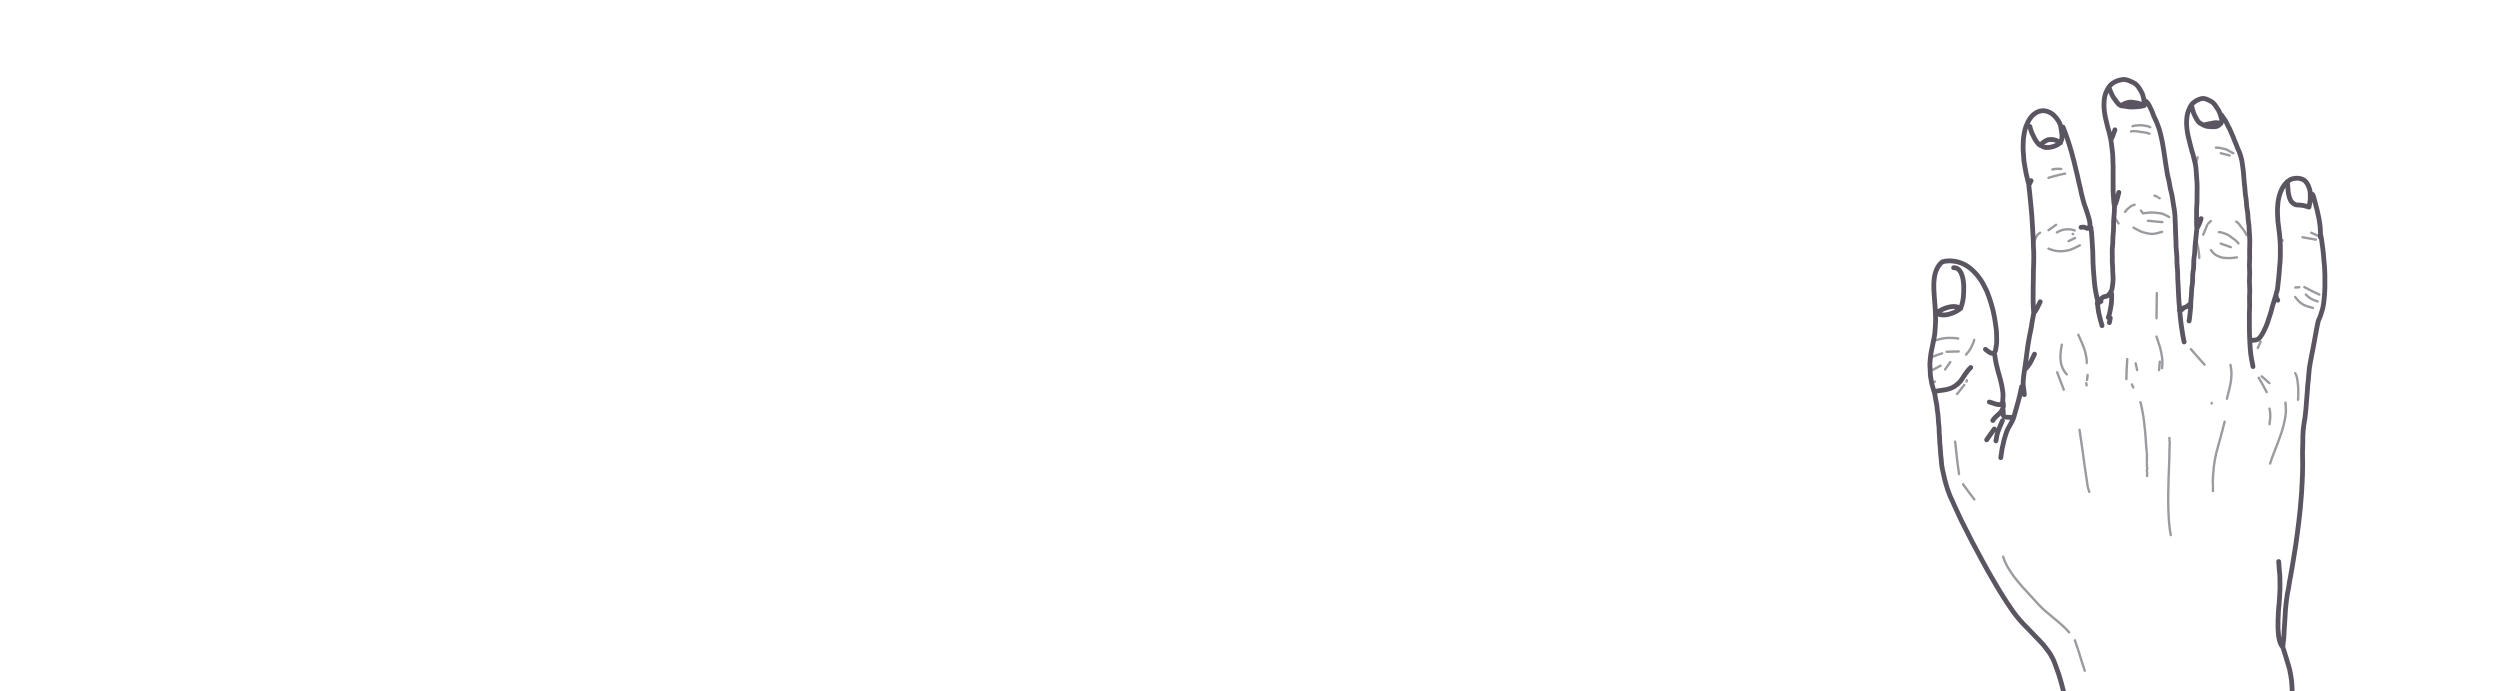
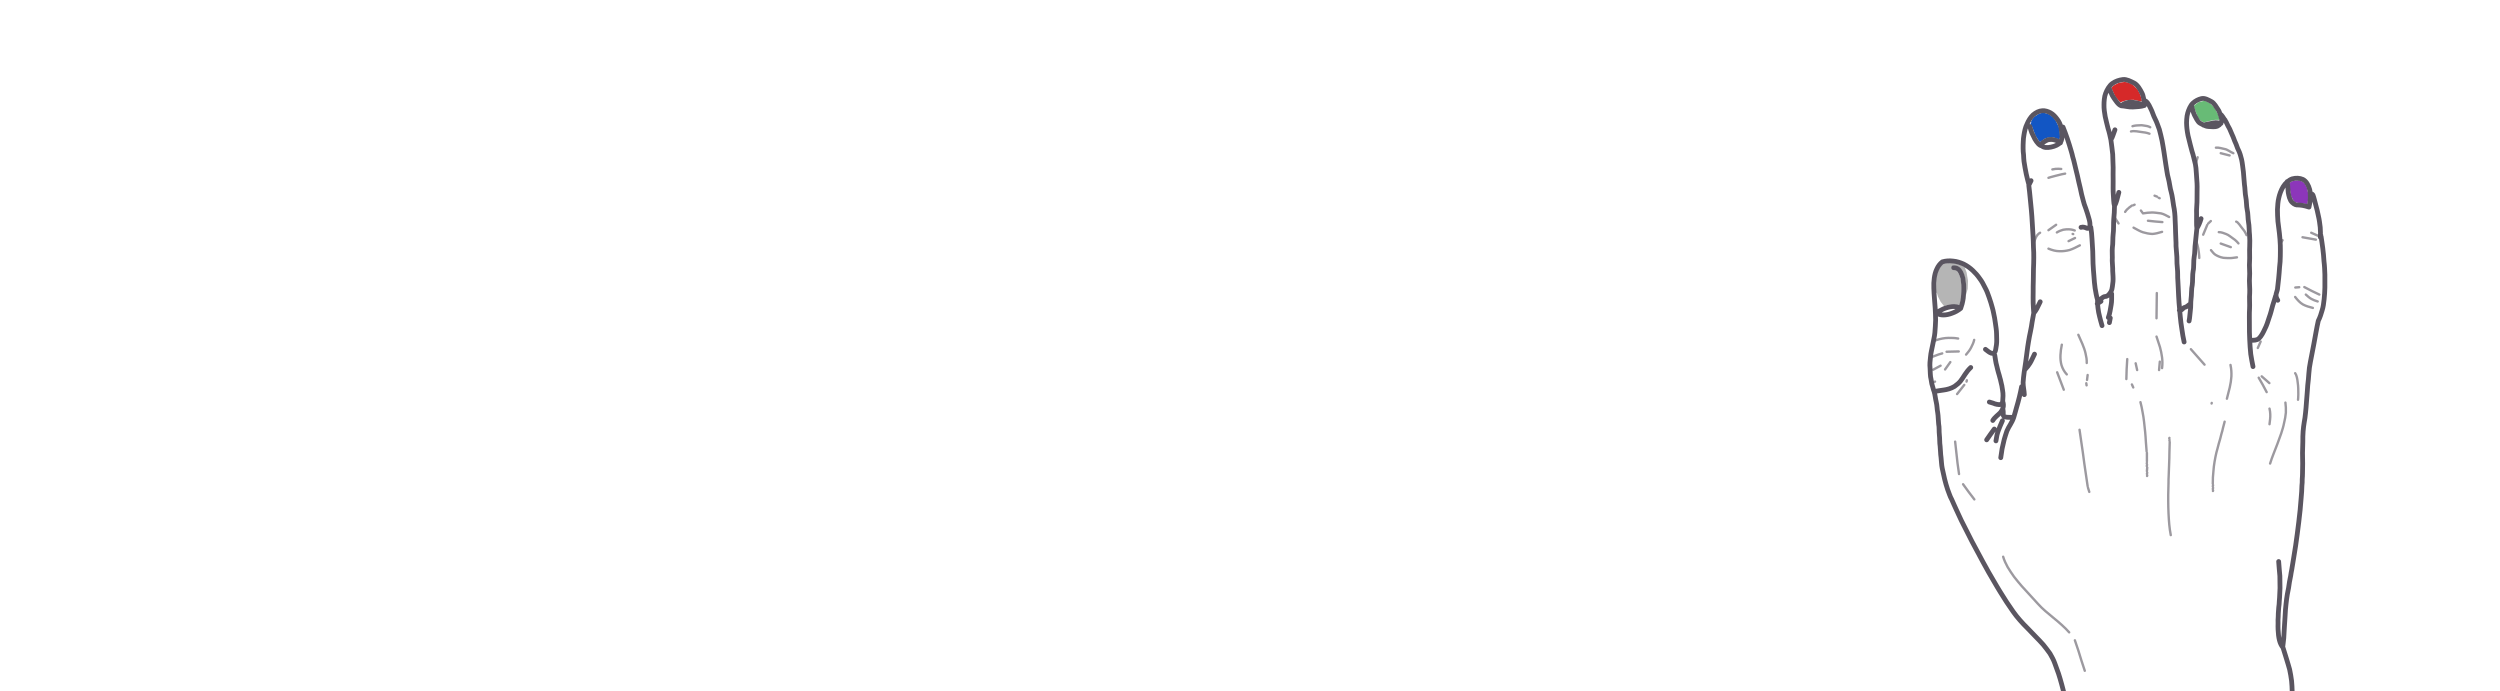
<svg xmlns="http://www.w3.org/2000/svg" viewBox="-400 -20 1666 460" data-side="right">
+   <path class="hand-nail" data-finger="5" d="M903.0 155.5 L906.7 156.6 L909.8 158.4 L909.5 158.8 L910.5 161.4 L911.5 167.1 L911.3 172.5 L910.1 176.6 L909.8 176.1 L910.1 172.2 L909.9 167.9 L909.2 164.4 L908.1 161.2 L906.4 158.7 L904.5 157.3 L901.9 156.9 L900.7 157.7 L900.5 158.5 L900.9 159.4 L903.6 160.1 L905.7 162.7 L907.2 168.7 L907.1 178.0 L905.9 183.2 L905.4 183.5 L902.5 182.8 L900.9 182.8 L897.7 183.3 L895.6 184.1 L893.3 181.2 L891.5 177.7 L890.8 175.4 L890.1 174.9 L890.3 165.4 L891.1 161.6 L892.4 158.8 L894.2 156.5 L895.6 155.6 L899.8 155.1 Z" fill="#b5b5b5" />
+   <path class="hand-nail" data-finger="6" d="M962.3 55.2 L965.8 56.3 L968.1 58.1 L969.7 60.0 L972.0 64.6 L972.7 69.0 L972.8 71.4 L972.5 72.6 L972.1 72.9 L968.6 71.6 L964.5 71.8 L962.7 72.4 L959.3 74.8 L956.5 70.5 L954.1 64.2 L953.0 62.7 L953.7 61.4 L953.4 60.7 L954.1 60.6 L953.8 60.1 L955.5 57.9 L958.8 55.8 L960.8 55.2 Z" fill="#1256c4" />
+   <path class="hand-nail" data-finger="7" d="M1018.2 35.0 L1021.2 36.4 L1024.4 39.5 L1026.3 43.0 L1027.4 47.2 L1026.9 47.7 L1021.8 46.5 L1017.4 46.7 L1012.9 48.2 L1009.7 44.5 L1007.0 38.6 L1008.3 37.1 L1012.1 35.1 L1016.0 34.6 Z" fill="#d62929" />
+   <path class="hand-nail" data-finger="8" d="M1069.5 47.3 L1072.7 48.8 L1075.7 51.7 L1078.2 56.5 L1079.3 59.9 L1075.9 59.9 L1071.9 60.7 L1068.6 61.6 L1066.3 60.2 L1064.7 58.2 L1062.0 51.2 L1062.2 50.3 L1065.3 48.0 L1068.3 47.3 Z" fill="#68bb76" />
+   <path class="hand-nail" data-finger="9" d="M1131.8 100.1 L1134.3 101.0 L1136.0 102.6 L1137.4 105.2 L1138.3 109.5 L1138.3 112.0 L1137.7 115.6 L1137.2 116.0 L1133.1 115.3 L1131.2 115.2 L1129.5 114.7 L1128.6 114.1 L1126.9 110.9 L1126.0 106.4 L1125.7 101.8 L1128.2 100.5 Z" fill="#8c36ba" />
  <path class="hand-creases" d="M1032.9 64.8 C1032.9 64.8 1031.7 64.0 1029.6 63.8 C1028.6 63.7 1027.3 63.3 1025.9 63.5 C1024.5 63.5 1022.8 63.6 1021.1 64.1 M1032.4 69.1 C1032.4 69.1 1030.4 68.3 1027.9 68.1 C1025.4 67.8 1022.3 67.0 1020.1 67.6 M1088.3 82.1 C1086.3 81.3 1084.4 79.6 1082.5 79.3 C1080.7 79.0 1078.8 78.2 1076.7 78.4 M1085.8 83.6 L1079.9 82.1 M1064.5 84.8 L1063.4 88.6 M973.6 92.6 C973.6 92.6 970.5 92.2 967.7 92.9 M1145.6 137.5 L1140.2 135.1 M976.2 95.7 C975.6 95.7 972.8 96.4 970.1 97.1 C967.5 97.7 965.1 98.5 965.1 98.5 M1143.3 139.7 L1138.9 138.9 L1134.4 138.1 M1121.1 140.1 L1119.8 142.0 M1037.4 111.0 L1035.8 110.4 M1039.2 112.1 L1038.5 111.8 M1097.1 136.7 C1097.1 136.7 1096.1 134.2 1094.6 132.6 C1093.2 131.0 1091.6 128.1 1090.2 127.7 M1022.5 116.4 L1021.6 116.8 M1045.5 124.6 C1043.8 123.7 1041.9 122.6 1040.1 122.2 C1038.1 122.0 1036.0 121.6 1034.1 121.6 C1032.1 121.7 1030.1 121.8 1028.1 122.2 M1020.7 117.0 C1020.7 117.0 1017.5 119.0 1016.2 121.2 M1073.3 127.3 L1071.5 129.0 M1041.0 128.0 L1036.1 127.6 L1031.4 127.1 M1026.7 120.3 L1028.1 122.2 M1070.9 129.9 L1068.2 136.4 M1091.7 142.2 C1091.7 142.2 1090.2 140.2 1087.8 138.7 C1086.7 138.0 1085.2 136.6 1083.6 136.0 C1082.0 135.4 1080.4 134.7 1078.6 134.7 M1040.8 134.5 C1038.5 135.2 1036.3 135.8 1034.3 135.9 C1032.1 135.8 1030.1 135.4 1028.1 134.8 C1026.1 134.2 1023.9 132.8 1021.8 131.7 M1011.8 128.9 L1009.5 125.4 M1086.6 144.7 L1079.9 142.3 M970.2 129.8 L965.1 133.4 M982.6 133.6 C982.6 133.6 981.0 132.9 978.8 132.8 C977.7 132.8 976.3 132.8 974.9 133.1 C973.6 133.5 972.1 134.0 970.7 134.9 M1065.6 151.9 C1065.6 149.8 1065.1 146.8 1064.9 145.5 C1064.7 144.3 1064.2 142.3 1063.6 141.3 M1145.6 176.3 L1140.6 173.9 L1135.6 171.3 M1132.2 171.4 L1129.6 171.6 M1073.4 146.7 C1074.2 147.6 1075.2 149.1 1076.4 149.8 C1077.6 150.5 1079.3 151.4 1081.6 151.8 C1082.8 151.9 1084.0 152.0 1085.5 152.0 C1087.0 152.1 1088.7 151.7 1090.7 151.5 M981.6 136.0 L981.2 135.9 M982.8 138.6 L978.5 140.7 M1136.6 176.3 C1137.8 177.4 1139.0 178.5 1140.3 179.2 C1141.5 179.9 1142.9 180.4 1144.5 180.9 M959.5 135.1 C956.7 136.7 956.3 139.7 955.4 141.4 M986.0 143.5 C983.7 144.7 981.4 145.9 979.2 146.6 C976.9 147.2 974.7 147.5 972.3 147.4 C970.0 147.4 967.5 146.7 965.1 145.7 M1129.5 177.9 C1131.1 180.0 1132.8 181.8 1134.7 182.9 C1136.6 183.9 1138.8 184.6 1141.3 185.2 M1037.3 175.3 L1037.2 183.7 L1037.1 192.1 M1106.5 207.6 L1104.6 211.9 M1037.1 204.3 C1037.8 206.3 1038.7 209.2 1039.4 211.3 C1040.0 213.5 1040.5 215.8 1040.8 218.2 C1041.1 220.5 1041.1 222.9 1040.8 225.3 M1060.0 212.7 L1064.5 217.8 L1069.1 223.0 M1129.5 228.7 C1130.4 229.8 1131.0 232.6 1131.2 235.0 C1131.6 237.3 1131.6 240.6 1131.6 242.8 C1131.6 244.9 1131.4 246.4 1131.4 246.4 M1086.4 223.2 C1087.0 226.0 1087.1 228.5 1087.0 230.9 C1086.8 233.4 1086.5 235.7 1085.9 238.2 C1085.3 240.6 1084.7 243.1 1084.0 245.7 M1107.2 230.8 L1112.3 235.3 M1105.2 231.7 L1107.9 236.4 L1110.5 241.3 M985.0 203.1 C985.9 205.0 986.9 207.3 987.7 209.2 C988.5 211.1 989.4 213.5 989.8 215.5 C990.3 217.6 990.7 219.7 990.6 221.9 M1039.3 221.0 L1038.8 226.6 M1017.6 219.3 L1017.2 225.9 L1017.0 232.6 M974.0 209.7 C973.5 211.8 973.2 214.5 973.1 216.6 C973.0 219.0 973.2 221.3 973.8 223.4 C974.5 225.6 975.6 227.7 977.3 229.5 M1023.2 222.1 L1024.2 226.6 M1123.0 248.3 C1123.3 250.5 1123.4 252.7 1123.3 255.0 C1123.1 257.3 1122.7 259.5 1122.1 261.9 C1121.7 264.2 1120.9 266.5 1120.2 268.8 C1119.4 271.1 1118.6 273.4 1117.7 275.7 C1116.9 277.9 1115.9 280.2 1115.1 282.4 C1114.2 284.6 1113.5 286.7 1112.8 288.9 M1112.4 252.3 C1113.0 254.7 1113.0 257.3 1112.8 259.3 C1112.6 261.3 1112.4 262.7 1112.4 262.7 M915.6 206.5 C915.2 208.4 914.3 210.1 913.5 211.7 C912.7 213.3 911.5 214.8 910.2 216.3 M1073.9 248.5 L1073.8 248.9 M1020.7 236.2 L1021.6 238.2 M904.9 205.6 C903.4 205.3 902.0 205.2 900.6 205.2 C899.2 205.1 897.8 205.2 896.4 205.3 C893.7 205.6 891.1 206.3 889.2 207.1 M991.2 229.9 L990.8 233.2 M970.9 228.1 L973.1 233.9 L975.3 239.7 M990.3 235.4 L990.5 236.8 M905.3 214.2 L901.2 214.3 L897.2 214.4 M1082.5 261.0 C1082.1 262.5 1081.8 263.9 1081.4 265.2 C1081.1 266.6 1080.8 267.8 1080.4 269.0 C1079.9 271.4 1079.2 273.5 1078.6 275.6 C1078.0 277.7 1077.6 279.7 1077.0 281.6 C1076.5 283.5 1076.2 285.5 1075.8 287.6 C1075.5 289.6 1075.1 291.9 1075.0 294.3 C1074.7 296.7 1074.6 299.3 1074.6 302.4 M1026.4 248.0 C1026.9 250.2 1027.5 252.3 1027.8 254.6 C1028.2 256.8 1028.6 258.8 1028.8 261.1 C1029.0 263.3 1029.3 265.5 1029.5 267.6 C1029.7 269.8 1029.9 272.0 1030.0 274.3 C1030.2 276.4 1030.3 278.7 1030.5 280.8 M894.3 215.5 C892.6 216.0 891.1 216.4 889.8 217.0 C888.6 217.4 887.4 217.9 886.2 218.4 M899.7 221.3 L896.2 226.2 M893.2 223.7 L888.2 226.4 M1045.7 271.8 L1045.6 272.2 M1045.8 273.2 L1045.7 273.6 M910.7 233.4 L910.5 234.3 M1045.9 274.5 C1045.9 276.7 1045.8 279.1 1045.7 281.5 C1045.7 284.1 1045.6 286.7 1045.5 289.3 C1045.4 291.9 1045.3 294.6 1045.2 297.4 C1045.1 298.8 1045.1 300.2 1045.1 301.5 C1045.0 302.9 1045.0 304.3 1045.0 305.6 C1045.0 307.0 1044.9 308.5 1044.9 309.8 C1044.9 311.2 1044.9 312.6 1044.9 313.9 C1044.9 316.7 1045.0 319.4 1045.1 322.0 C1045.2 324.6 1045.4 327.2 1045.6 329.6 C1045.9 332.0 1046.1 334.4 1046.6 336.6 M909.0 236.5 L904.2 242.6 M889.5 234.3 L887.3 235.2 M1030.7 281.8 L1030.7 287.4 M985.8 266.4 L986.9 274.0 L988.0 281.5 L989.0 289.0 L990.1 296.5 L991.2 304.0 M1030.7 288.4 L1030.6 288.8 M1030.8 289.7 L1030.6 290.6 M1030.9 291.5 L1030.7 294.0 M1030.9 295.0 L1030.7 295.8 M1030.9 296.7 L1030.8 297.2 M1074.8 303.3 L1074.6 304.1 M1074.8 305.1 L1074.6 305.9 M902.9 274.3 L903.7 281.5 L904.5 288.7 L905.5 295.9 M1074.8 306.8 L1074.7 307.2 M991.4 304.9 L992.3 307.8 M908.2 302.7 L911.9 307.8 L915.7 312.8 M934.9 351.0 C935.6 353.4 936.7 355.7 937.9 357.9 C939.3 360.1 940.7 362.4 942.2 364.4 C943.9 366.5 945.5 368.6 947.3 370.6 C949.1 372.6 950.9 374.5 952.7 376.5 C954.5 378.5 956.3 380.4 958.0 382.3 C959.5 384.0 961.2 385.6 963.0 387.2 C964.8 388.7 966.7 390.3 968.5 391.8 C970.4 393.4 972.2 394.8 973.9 396.4 C975.7 398.0 977.4 399.7 978.9 401.4 M982.7 406.7 L985.0 413.5 L987.1 420.3 L989.3 427.0" fill="none" stroke="#5a5560" stroke-opacity="0.6" stroke-width="1.6" stroke-linecap="round" stroke-linejoin="round" />
  <path class="hand-lines" d="M1029.0 50.3 C1026.7 51.1 1024.1 51.1 1021.4 51.3 C1018.8 51.5 1016.1 50.6 1013.6 50.5 C1015.0 49.2 1016.7 48.6 1018.5 48.2 C1020.2 47.8 1022.2 48.4 1024.0 48.6 C1025.8 48.9 1027.6 49.9 1029.0 50.3 C1029.0 47.8 1028.4 43.7 1027.3 41.8 C1026.3 39.8 1024.5 36.5 1022.1 35.3 C1019.8 34.2 1017.2 32.7 1014.7 33.0 C1012.2 33.3 1009.8 34.1 1007.7 35.6 C1005.7 37.0 1004.1 39.8 1003.2 42.2 C1002.3 44.4 1002.1 47.8 1002.1 49.9 C1002.0 52.1 1002.5 55.6 1002.9 57.7 C1003.4 59.7 1004.2 63.5 1004.8 65.6 C1005.5 67.6 1006.3 71.2 1006.7 73.2 C1007.1 75.3 1007.6 80.6 1007.9 82.8 C1008.0 85.1 1008.1 89.2 1008.2 91.7 C1008.2 94.1 1008.1 98.3 1008.2 100.7 C1008.2 103.1 1008.1 107.1 1008.3 109.5 C1008.5 111.7 1008.5 115.3 1009.1 117.3 C1010.3 115.2 1011.1 111.9 1012.0 108.2 M1055.5 207.9 C1055.0 205.8 1054.3 201.8 1054.0 199.4 C1053.6 197.2 1053.1 193.0 1052.9 190.7 C1052.7 188.3 1052.3 184.1 1052.1 181.7 C1052.0 179.2 1051.6 174.8 1051.6 172.3 C1051.6 169.8 1051.1 165.4 1051.2 163.0 C1051.3 160.4 1050.6 155.9 1050.7 153.5 C1050.8 150.9 1050.2 146.5 1050.1 144.0 C1050.2 141.6 1049.8 137.2 1049.8 134.7 C1049.8 132.4 1049.6 129.0 1049.5 126.6 C1049.5 124.0 1049.1 119.7 1048.5 117.2 C1048.1 114.7 1047.6 110.4 1046.9 108.0 C1046.1 105.6 1045.7 101.3 1045.0 98.9 C1044.2 96.3 1043.8 92.1 1043.3 89.6 C1042.9 87.4 1042.5 83.7 1042.1 81.5 C1041.7 79.5 1041.3 75.9 1040.8 73.8 C1040.3 71.7 1039.6 68.3 1039.0 66.3 C1038.2 64.3 1037.3 61.3 1036.2 59.3 C1035.0 57.1 1034.2 54.1 1033.4 52.7 C1032.7 51.3 1031.8 48.9 1030.1 47.5 L1028.7 46.8 M1082.8 60.0 L1080.6 59.6 C1080.0 57.8 1079.2 54.4 1078.1 53.0 C1077.1 51.5 1075.6 48.7 1073.7 47.7 C1071.6 46.6 1069.3 45.2 1067.1 45.7 C1065.0 46.2 1063.0 47.2 1061.3 48.8 C1059.7 50.3 1058.5 53.2 1057.9 55.3 C1057.2 57.5 1057.0 61.6 1057.2 63.8 C1057.3 65.9 1057.9 70.1 1058.6 72.4 C1059.2 74.6 1060.1 78.8 1060.8 81.0 C1061.6 83.1 1062.4 87.3 1063.0 89.4 C1063.6 91.7 1063.8 99.5 1064.1 102.1 C1064.3 104.7 1064.0 109.7 1064.1 112.4 C1064.2 115.1 1063.6 120.0 1063.8 122.6 C1063.9 125.2 1063.6 129.9 1064.0 132.2 C1064.9 130.8 1066.1 128.3 1066.8 125.7 M1005.4 38.4 C1006.2 40.1 1007.3 43.5 1008.6 45.2 C1009.8 46.8 1011.5 49.8 1013.6 50.5 M986.8 131.5 C988.4 131.0 989.7 131.7 990.7 132.1 C991.7 132.3 992.4 132.3 992.7 130.5 C992.9 129.3 992.6 127.3 992.0 125.4 C991.5 123.5 990.7 121.0 990.0 119.0 C989.2 117.1 988.6 115.0 988.3 113.8 C988.0 112.4 987.5 110.8 987.2 109.6 C986.9 108.3 986.6 106.7 986.3 105.4 C985.6 102.9 985.0 99.7 984.4 97.1 C984.1 95.8 983.7 94.3 983.4 93.0 C983.1 91.7 982.7 90.1 982.4 88.8 C982.1 87.5 981.7 85.9 981.3 84.7 C981.0 83.4 980.6 81.7 980.2 80.5 C979.4 78.0 978.6 74.9 977.7 72.5 C976.8 70.0 975.8 67.1 974.8 64.7 L973.3 64.4 C973.0 62.9 972.1 60.9 970.9 59.4 C969.8 57.9 968.3 56.2 966.5 55.2 C964.8 54.3 962.9 53.6 960.9 53.8 C958.9 53.9 956.8 54.9 954.8 56.6 C953.1 58.2 951.7 60.5 950.8 62.7 C949.7 64.8 949.1 67.7 948.7 70.3 C948.5 71.5 948.3 73.1 948.3 74.5 C948.2 75.8 948.2 77.4 948.2 78.9 C948.2 80.2 948.3 81.9 948.5 83.2 C948.5 84.6 948.7 86.4 948.8 87.6 C949.2 90.4 949.8 93.5 950.3 96.0 C950.9 98.4 951.5 101.3 952.1 103.2 L953.5 100.4 M1101.4 224.3 C1100.9 222.0 1100.3 218.5 1099.9 216.0 C1099.6 213.6 1099.3 208.7 1099.2 206.3 C1099.1 203.8 1098.9 198.8 1099.0 196.1 C1099.0 193.6 1098.9 188.4 1099.1 185.8 C1099.3 183.2 1098.9 177.9 1099.2 175.3 C1099.4 172.7 1098.8 167.3 1099.1 164.7 C1099.4 162.1 1098.8 156.8 1099.1 154.3 C1099.3 151.7 1099.0 146.7 1099.2 144.2 C1099.3 142.0 1099.3 138.7 1099.1 136.5 C1098.8 134.4 1098.9 130.3 1098.4 128.0 C1098.0 125.9 1098.1 121.9 1097.5 119.7 C1097.0 117.5 1097.1 113.6 1096.6 111.4 C1096.1 109.2 1096.1 105.1 1095.7 103.0 C1095.4 101.0 1095.3 96.8 1095.0 94.6 C1094.7 92.5 1094.3 88.4 1093.8 86.3 C1093.3 84.2 1092.6 81.7 1091.6 79.8 C1091.0 78.8 1090.4 76.5 1089.7 75.1 C1089.1 74.0 1088.3 71.3 1087.6 70.0 C1086.9 68.7 1086.1 66.1 1085.3 64.9 C1084.5 63.7 1083.7 61.4 1083.0 60.5 C1081.6 58.6 1080.4 56.1 1079.6 56.2 M1060.4 50.4 C1060.9 51.9 1061.6 55.2 1062.4 56.7 C1063.3 58.3 1064.5 61.2 1066.1 62.1 C1067.4 62.7 1069.5 64.2 1071.6 64.3 C1073.8 64.4 1076.0 64.8 1077.8 64.0 C1079.5 63.2 1080.7 61.5 1080.6 59.6 M1124.2 101.0 C1124.6 102.9 1124.6 105.9 1124.9 108.3 C1125.3 110.6 1125.9 113.4 1127.5 114.9 C1129.1 116.4 1130.2 116.7 1131.7 116.6 C1133.2 116.7 1135.1 116.8 1138.7 118.0 C1139.2 116.0 1139.5 113.8 1139.6 112.1 C1139.6 110.3 1139.6 108.2 1139.2 106.4 C1138.4 103.3 1136.8 100.7 1134.7 99.6 C1132.5 98.6 1130.0 98.5 1127.5 99.2 C1125.2 100.0 1122.9 102.1 1121.5 104.4 C1120.1 106.7 1119.1 109.5 1118.6 111.8 C1118.0 114.2 1117.8 117.2 1117.7 119.6 C1117.7 122.0 1117.8 125.1 1118.0 127.5 C1118.4 129.9 1118.6 133.0 1119.0 135.5 C1119.3 137.9 1119.5 141.1 1119.6 143.5 C1119.7 145.6 1119.6 148.5 1119.6 150.7 C1119.6 153.0 1119.4 155.8 1119.1 158.1 C1119.0 160.3 1118.7 163.2 1118.5 165.5 C1118.2 167.8 1117.9 170.6 1117.7 172.7 C1117.4 174.9 1115.6 176.5 1117.9 180.1 M1080.1 62.2 C1078.5 62.0 1077.0 61.5 1075.2 61.9 C1073.4 62.4 1071.3 62.5 1068.4 63.4 M973.3 64.4 C973.5 66.0 974.0 68.1 974.1 69.9 C974.2 71.7 974.0 73.8 972.9 75.0 C972.0 76.3 969.4 77.5 966.9 78.0 C964.3 78.6 961.8 78.4 960.7 77.2 C959.3 75.7 963.4 73.7 964.6 73.2 C966.4 72.8 968.0 72.9 969.3 73.3 C970.7 73.6 972.0 74.5 973.1 75.2 M952.7 64.3 C953.0 65.5 953.5 67.2 954.0 68.5 C954.7 69.8 955.4 71.5 956.0 72.6 C957.4 75.0 959.1 77.1 960.7 77.2 M1139.5 108.8 C1139.6 109.0 1141.1 109.3 1141.3 109.8 C1142.0 111.6 1142.6 114.3 1143.2 116.5 C1143.9 118.7 1144.5 121.7 1145.0 124.0 C1145.6 126.4 1145.9 129.2 1146.2 131.5 C1146.4 133.7 1146.4 136.3 1146.3 138.1 L1146.6 136.8 M1009.4 66.5 C1008.4 69.1 1007.8 71.4 1006.9 72.8 M1146.8 137.8 C1147.2 140.1 1147.5 142.9 1147.9 145.5 C1148.3 148.1 1148.5 151.4 1148.7 154.1 C1148.9 155.5 1149.0 157.1 1149.1 158.5 C1149.1 159.8 1149.2 161.7 1149.3 163.0 C1149.3 165.7 1149.3 169.0 1149.3 171.6 C1149.2 174.1 1149.1 177.1 1148.8 179.4 C1148.5 182.1 1148.2 184.6 1147.5 186.7 C1146.9 188.8 1146.1 191.5 1144.9 193.8 C1144.4 195.8 1143.9 198.8 1143.4 201.3 C1142.9 203.7 1142.3 207.0 1141.9 209.5 C1141.4 212.1 1140.8 215.1 1140.4 217.3 C1139.9 219.6 1139.4 222.6 1139.0 225.0 C1138.8 227.4 1138.4 230.4 1138.3 232.8 C1138.0 235.2 1137.7 238.3 1137.6 240.6 C1137.4 243.1 1137.2 245.9 1137.0 248.3 C1136.9 250.6 1136.6 252.9 1136.4 255.2 C1136.2 257.3 1135.9 259.6 1135.5 261.6 C1135.2 263.2 1135.0 265.3 1134.8 267.4 C1134.7 269.5 1134.5 271.9 1134.6 274.4 C1134.5 276.8 1134.5 279.3 1134.4 281.8 C1134.5 284.3 1134.5 286.7 1134.5 289.0 C1134.5 291.3 1134.4 293.4 1134.4 295.3 C1134.4 296.7 1134.3 298.1 1134.2 299.4 C1134.2 300.9 1134.2 302.2 1134.0 303.6 C1133.9 306.3 1133.8 309.0 1133.5 311.7 C1133.3 314.5 1133.1 317.1 1132.8 319.9 C1132.5 322.4 1132.2 325.2 1131.9 327.9 C1131.6 330.4 1131.3 333.1 1130.9 335.8 C1130.6 338.4 1130.2 341.1 1129.8 343.7 C1129.4 346.5 1129.0 349.1 1128.5 351.8 C1128.1 354.4 1127.7 357.0 1127.2 359.7 C1126.9 361.0 1126.7 362.4 1126.5 363.7 C1126.3 365.0 1126.0 366.5 1125.7 367.8 C1125.5 369.1 1125.3 370.5 1125.1 371.8 C1124.8 373.1 1124.6 374.6 1124.3 375.9 C1123.9 377.9 1123.7 380.2 1123.4 382.6 C1123.1 385.1 1122.9 387.7 1122.8 390.3 C1122.6 392.9 1122.5 395.5 1122.3 398.1 C1122.2 400.6 1122.0 403.1 1121.9 405.2 C1121.6 407.5 1121.4 409.6 1121.2 411.3 C1120.3 410.2 1119.5 408.6 1119.0 406.6 C1118.5 404.6 1118.2 402.0 1118.1 399.4 C1118.0 398.1 1118.1 396.7 1118.1 395.3 C1118.0 393.9 1118.1 392.5 1118.2 391.1 C1118.2 389.6 1118.3 388.1 1118.4 386.8 C1118.5 385.3 1118.6 384.0 1118.8 382.7 C1118.8 381.5 1119.0 380.1 1119.1 378.3 C1119.2 376.4 1119.3 374.3 1119.4 371.9 C1119.3 369.5 1119.4 366.8 1119.3 363.9 C1119.2 362.4 1119.0 360.9 1118.9 359.3 C1118.8 357.6 1118.7 355.9 1118.5 354.2 M952.0 103.6 C952.3 106.2 952.7 109.3 952.9 111.9 C953.2 114.4 953.5 117.6 953.7 120.1 C953.9 122.7 954.2 125.9 954.3 128.5 C954.5 131.0 954.7 134.2 954.8 136.8 C954.9 139.3 955.1 142.4 955.1 144.9 C955.3 147.0 955.3 149.6 955.3 151.8 C955.2 154.1 955.3 156.9 955.1 159.3 C955.1 161.6 955.0 164.6 955.0 167.0 C954.9 169.4 954.9 172.2 954.9 174.6 C954.8 176.9 954.9 179.7 954.9 181.9 C955.0 184.1 955.1 186.6 955.3 188.6 C956.2 187.7 956.8 186.6 957.4 185.6 C958.0 184.5 958.7 182.9 959.6 181.1 M1009.1 117.3 C1009.1 119.7 1008.9 123.8 1008.6 126.1 C1008.4 128.4 1008.6 133.8 1008.2 136.1 C1007.9 138.4 1008.1 142.5 1007.7 144.8 C1007.4 147.1 1007.8 151.3 1007.6 153.7 C1007.6 155.3 1008.0 158.6 1007.9 160.5 C1008.0 162.4 1008.3 165.8 1008.1 167.6 C1007.8 169.5 1007.7 172.6 1006.9 174.1 C1005.8 176.1 1004.4 177.6 1002.8 177.6 C1001.0 177.7 999.6 180.4 997.8 179.8 C997.7 181.3 997.8 183.4 998.1 185.3 C998.3 187.1 998.7 189.3 999.2 191.1 C999.7 192.9 1000.2 195.2 1000.8 197.0 M1064.0 132.2 C1063.7 134.5 1063.3 139.7 1063.0 142.0 C1062.6 144.3 1062.7 149.0 1062.2 151.2 C1061.7 153.6 1062.1 158.4 1061.5 160.6 C1061.0 162.9 1061.3 167.7 1060.9 170.0 C1060.3 172.3 1060.5 177.0 1060.1 179.3 C1059.8 181.3 1060.0 184.8 1059.7 186.4 C1059.4 188.2 1059.3 191.8 1058.8 193.9 M993.3 131.4 C993.7 133.8 994.0 136.7 994.1 139.2 C994.3 141.7 994.5 144.8 994.6 147.4 C994.7 150.0 994.7 153.1 994.8 155.7 C994.9 158.4 995.2 161.6 995.4 164.1 C995.5 166.7 995.9 169.8 996.2 172.2 C996.6 174.6 997.1 177.5 997.8 179.8 M1116.5 177.1 C1116.0 178.7 1115.3 181.3 1114.5 183.6 C1113.9 185.9 1113.1 189.1 1112.2 191.5 C1111.4 194.1 1110.4 197.2 1109.2 199.4 C1108.2 201.6 1106.9 204.1 1105.4 205.5 C1104.0 206.9 1101.9 206.7 1100.1 206.8 M1059.7 182.4 C1058.3 183.4 1057.2 184.6 1056.0 184.8 C1054.9 184.9 1053.8 187.3 1052.3 186.8 M1007.2 175.8 C1007.2 177.6 1007.3 181.0 1006.9 183.0 C1006.5 185.2 1006.0 189.1 1005.0 191.6 M923.1 212.8 C924.4 213.8 925.8 215.0 927.1 215.4 C928.3 215.8 929.5 215.3 929.9 213.0 C930.3 211.0 930.7 208.6 930.6 206.2 C930.5 203.8 930.6 201.2 930.2 198.7 C929.8 196.3 929.6 193.9 929.2 191.9 C928.7 189.8 928.4 187.4 927.7 185.1 C927.1 182.9 926.4 180.5 925.6 178.3 C924.8 176.0 924.0 173.7 922.8 171.6 C921.8 169.5 920.6 167.3 919.2 165.5 C917.9 163.6 916.3 161.8 914.7 160.3 C912.9 158.6 910.8 157.1 908.6 156.0 C906.4 155.0 904.0 154.2 901.6 154.0 C899.2 153.7 896.8 153.8 894.4 154.5 M901.9 158.4 C904.1 158.3 905.7 159.6 906.7 161.6 C907.2 162.7 907.7 163.9 908.0 165.2 C908.2 166.6 908.5 168.1 908.6 169.7 C908.6 171.1 908.7 172.8 908.6 174.3 C908.6 175.7 908.4 177.3 908.3 178.8 C907.9 181.5 907.2 184.0 906.6 185.5 M1000.1 180.8 L997.6 182.4 M894.4 154.5 C892.7 155.8 891.5 157.5 890.7 159.3 C889.8 161.1 889.3 163.2 889.0 165.3 C888.7 167.4 888.6 169.8 888.7 172.0 C888.8 174.2 888.9 176.6 889.1 178.8 C889.3 181.1 889.5 183.4 889.6 185.3 C889.8 187.8 889.8 190.6 889.9 193.2 C889.9 194.6 889.8 196.1 889.7 197.5 C889.7 198.9 889.4 200.3 889.4 201.7 C889.2 204.3 888.4 207.0 888.0 209.5 C887.5 212.3 886.7 215.1 886.5 217.7 C886.2 220.2 885.9 222.8 886.2 225.4 C886.4 227.9 886.2 230.4 886.9 233.0 C887.2 234.4 887.2 235.6 887.7 236.9 C888.2 238.2 888.3 239.6 888.9 240.9 C890.7 240.5 893.0 240.3 895.3 239.9 C897.6 239.6 900.2 238.9 902.5 237.5 C904.2 236.3 905.6 235.1 906.6 233.8 C907.6 232.4 908.6 231.0 909.5 229.5 C910.5 228.0 911.7 226.4 913.3 224.9 M1006.3 191.9 L1005.7 195.0 M955.3 188.6 C954.9 190.5 954.6 192.7 954.2 194.6 C953.9 196.5 953.6 198.8 953.1 200.9 C952.6 202.9 952.2 205.6 951.8 207.7 C951.4 209.8 951.1 212.5 950.8 214.6 C950.5 216.8 950.2 219.2 949.9 221.4 C949.6 223.5 949.2 225.8 948.9 228.1 C948.6 230.5 948.3 232.8 948.2 234.9 C948.2 238.0 948.9 240.1 949.0 243.0 M906.6 185.5 C904.8 184.5 902.9 184.1 900.9 184.3 C898.9 184.5 896.9 185.1 895.0 185.9 C893.2 186.7 891.5 187.7 890.5 188.6 C891.7 189.5 893.3 189.9 895.1 189.9 C896.9 189.9 898.9 189.5 900.9 188.7 C902.9 188.0 904.9 186.9 906.6 185.5 M955.8 216.0 C954.6 218.4 953.8 220.4 952.8 222.0 C951.9 223.4 950.9 224.8 949.6 226.1 M929.3 216.7 C929.7 218.9 929.9 221.4 930.7 224.1 C931.1 225.4 931.2 226.7 931.7 228.1 C932.2 229.4 932.4 230.7 932.8 232.0 C933.3 233.4 933.4 234.8 933.8 236.1 C934.2 237.4 934.2 238.7 934.5 240.0 C935.0 242.6 934.8 245.1 934.6 247.4 C934.3 249.6 932.8 249.9 930.9 249.5 C929.6 249.2 929.7 249.2 929.3 249.1 C929.0 248.9 928.4 248.7 925.7 247.9 M947.2 237.7 C946.8 240.1 946.2 242.3 945.7 244.6 C945.1 247.0 944.5 249.3 943.8 251.6 C943.3 253.8 942.5 256.0 941.9 258.3 C941.3 260.1 940.5 261.5 939.7 262.9 C938.9 264.2 938.1 265.6 937.4 267.2 C936.7 269.1 936.2 271.0 935.6 272.9 C935.1 274.9 934.6 277.0 934.2 279.0 C933.9 281.1 933.6 283.1 933.3 285.0 M934.6 247.4 C935.8 250.9 934.5 253.1 933.1 254.9 C931.6 256.5 929.3 258.0 928.0 260.2 M888.9 240.9 C889.6 243.2 889.7 245.5 890.3 247.9 C890.9 250.3 890.8 252.6 891.3 255.1 C891.7 257.5 891.6 260.1 891.9 262.5 C892.4 264.9 892.1 267.4 892.4 269.9 C892.7 272.3 892.5 274.9 892.9 277.4 C893.2 279.9 893.1 282.3 893.5 284.8 C893.8 287.3 893.8 289.8 894.3 292.1 C894.9 294.5 895.3 296.9 895.9 299.3 C896.5 301.6 897.1 303.9 897.9 306.2 C898.8 308.4 899.4 310.7 900.6 312.8 C901.7 315.1 902.6 317.5 903.7 319.7 C904.9 322.0 905.8 324.5 907.0 326.8 C908.2 329.1 909.4 331.6 910.6 333.9 C911.7 336.1 912.9 338.5 914.1 340.8 C915.3 343.1 916.5 345.4 917.8 347.7 C919.0 350.0 920.2 352.3 921.5 354.6 C922.7 356.8 924.0 359.1 925.2 361.3 C926.5 363.6 927.8 365.8 929.1 368.0 C930.3 370.2 931.8 372.5 933.1 374.7 C934.4 376.8 935.8 379.1 937.2 381.2 C938.6 383.3 940.0 385.4 941.5 387.5 C942.9 389.5 944.4 391.4 946.0 393.2 C947.7 395.1 949.4 397.0 951.2 398.7 C953.0 400.5 954.7 402.3 956.5 404.2 C958.3 406.0 960.0 407.8 961.6 409.6 C963.2 411.6 964.7 413.5 966.1 415.5 C967.3 417.6 968.5 419.7 969.3 422.0 C970.2 424.4 971.0 426.6 971.8 428.9 C972.6 431.2 973.2 433.6 973.9 436.0 C974.6 438.4 975.1 440.7 975.7 443.1 C976.2 445.5 976.8 447.9 977.3 450.3 C977.7 452.7 978.1 455.2 978.5 457.6 C978.8 460.0 979.3 462.4 979.5 464.9 C980.0 467.3 980.2 469.7 980.5 472.2 C980.8 474.6 981.0 477.1 981.3 479.6 C981.5 481.8 981.8 484.4 982.1 487.1 C982.4 489.8 982.6 492.7 982.9 495.0 C983.1 497.5 983.4 499.8 983.5 501.4 M941.5 258.2 C939.9 258.0 937.9 258.3 936.0 257.8 C934.2 257.4 935.5 255.3 934.6 252.2 M934.4 260.4 C933.3 263.0 932.4 264.9 931.7 266.9 C930.9 269.0 930.5 271.0 930.1 273.8 M929.0 265.9 L926.4 269.5 L923.9 273.1 M1121.5 411.9 C1122.3 414.3 1123.0 416.7 1123.7 419.0 C1124.5 421.4 1125.1 423.8 1125.8 426.1 C1126.3 428.6 1126.8 431.1 1127.1 433.7 C1127.3 436.1 1127.5 438.5 1127.5 440.8 C1127.6 443.2 1127.6 445.7 1127.5 448.0 C1127.5 450.4 1127.5 452.8 1127.6 455.2 C1127.6 457.6 1127.7 459.9 1127.9 462.3 C1128.2 464.7 1128.4 467.0 1128.8 469.4 C1129.1 471.7 1129.4 474.1 1129.8 476.4 C1130.2 478.7 1130.6 481.1 1131.1 483.4 C1131.4 485.7 1131.9 488.1 1132.4 490.4 C1132.8 492.7 1133.4 495.1 1133.9 497.3 C1134.4 499.6 1134.9 502.0 1135.4 504.2 C1135.8 506.1 1136.3 508.3 1136.9 510.9 C1137.5 513.4 1138.1 516.0 1138.6 518.8 C1138.9 520.2 1139.2 521.6 1139.5 522.9 C1139.9 524.3 1140.1 525.7 1140.5 527.0 C1141.1 529.6 1141.6 532.2 1142.1 534.3 C1142.5 536.5 1142.9 538.4 1143.2 539.7" fill="none" stroke="#5a5560" stroke-width="3.2" stroke-linecap="round" stroke-linejoin="round" data-source="rows" />
</svg>
